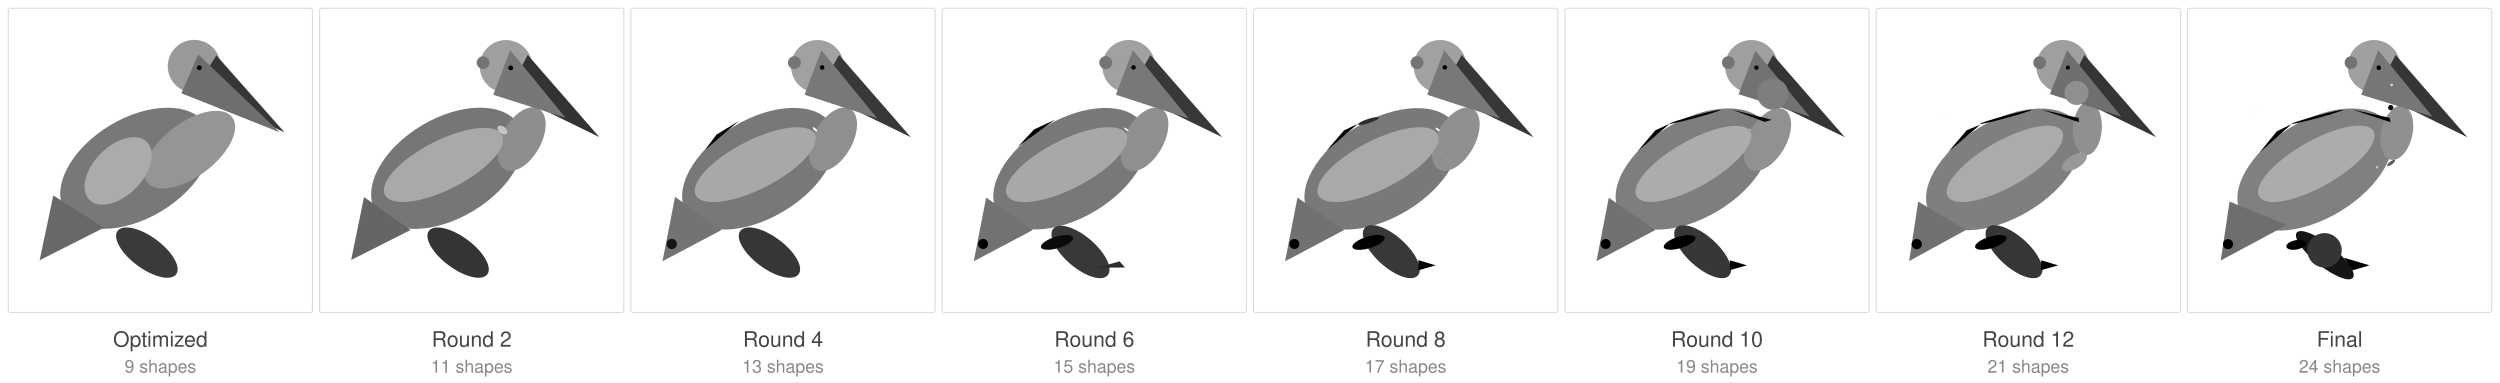
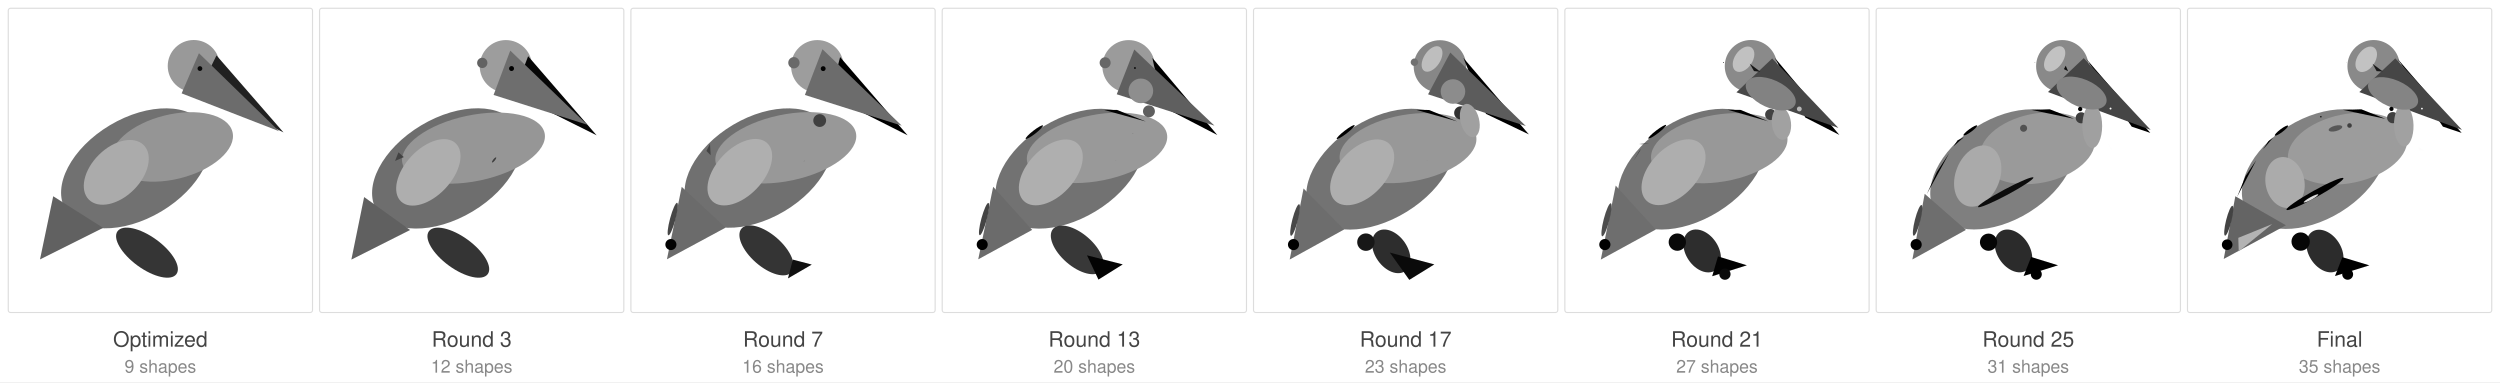
<svg xmlns="http://www.w3.org/2000/svg" viewBox="0 0 1060 162">
  <rect width="1060" height="162" fill="white" />
  <rect x="3.5" y="3.5" width="129" height="129" rx="1" fill="none" stroke="#ddd" stroke-width="0.5" />
  <svg x="4" y="4" width="128" height="128" viewBox="0 0 128 128">
    <rect width="128" height="128" fill="white" />
-     <ellipse cx="53.53" cy="67.35" rx="21.21" ry="35.10" fill="rgb(120,120,120)" transform="rotate(58.88 53.53 67.35)" />
-     <ellipse cx="76.36" cy="59.45" rx="11.38" ry="22.71" fill="rgb(149,149,149)" transform="rotate(-127.27 76.36 59.45)" />
-     <circle cx="78.33" cy="24.10" r="11.20" fill="rgb(153,153,153)" />
-     <polygon points="87.75,19.49 78.33,34.33 116.64,52.12" fill="rgb(54,54,54)" />
-     <polygon points="80.04,19.06 114.59,52.09 72.93,35.57" fill="rgb(110,110,110)" />
-     <ellipse cx="46.10" cy="68.47" rx="17.29" ry="10.44" fill="rgb(171,171,171)" transform="rotate(-45.23 46.10 68.47)" />
-     <polygon points="40.08,92.56 18.60,78.87 12.80,106.33" fill="rgb(104,104,104)" />
-     <circle cx="80.52" cy="24.73" r="1.04" fill="rgb(7,7,7)" />
-     <ellipse cx="58.27" cy="103.11" rx="15.45" ry="6.76" fill="rgb(58,58,58)" transform="rotate(36.46 58.27 103.11)" />
+     <ellipse cx="53.50" cy="67.37" rx="21.28" ry="34.53" fill="rgb(113,113,113)" transform="rotate(59.16 53.50 67.37)" />
+     <ellipse cx="69.00" cy="58.30" rx="13.70" ry="26.35" fill="rgb(149,149,149)" transform="rotate(-103.95 69.00 58.30)" />
+     <circle cx="78.15" cy="23.99" r="11.03" fill="rgb(153,153,153)" />
+     <polygon points="87.80,19.50 80.41,34.46 116.21,52.15" fill="rgb(33,33,33)" />
+     <polygon points="80.35,18.55 114.32,51.64 73.01,35.59" fill="rgb(108,108,108)" />
+     <ellipse cx="45.30" cy="69.08" rx="16.39" ry="10.47" fill="rgb(171,171,171)" transform="rotate(-44.75 45.30 69.08)" />
+     <polygon points="39.73,92.61 18.56,79.21 12.96,105.99" fill="rgb(97,97,97)" />
+     <circle cx="80.77" cy="25.07" r="1.02" fill="rgb(7,7,7)" />
+     <ellipse cx="58.32" cy="103.13" rx="15.44" ry="6.78" fill="rgb(53,53,53)" transform="rotate(36.06 58.32 103.13)" />
  </svg>
  <text x="68.0" y="147" text-anchor="middle" font-family="system-ui, Helvetica, Arial, sans-serif" font-size="9" font-weight="500" fill="#444">Optimized</text>
  <text x="68.0" y="158" text-anchor="middle" font-family="system-ui, Helvetica, Arial, sans-serif" font-size="7.5" fill="#888">9 shapes</text>
  <rect x="135.5" y="3.5" width="129" height="129" rx="1" fill="none" stroke="#ddd" stroke-width="0.5" />
  <svg x="136" y="4" width="128" height="128" viewBox="0 0 128 128">
    <rect width="128" height="128" fill="white" />
-     <ellipse cx="53.67" cy="67.35" rx="21.16" ry="35.44" fill="rgb(118,118,118)" transform="rotate(59.09 53.67 67.35)" />
-     <ellipse cx="85.18" cy="54.96" rx="8.27" ry="14.73" fill="rgb(142,142,142)" transform="rotate(-150.77 85.18 54.96)" />
-     <circle cx="78.55" cy="24.12" r="11.14" fill="rgb(160,160,160)" />
-     <polygon points="87.75,19.30 79.43,35.24 118.11,54.13" fill="rgb(51,51,51)" />
-     <polygon points="80.35,17.28 103.77,45.94 73.12,36.19" fill="rgb(119,119,119)" />
-     <ellipse cx="52.03" cy="65.93" rx="27.87" ry="10.42" fill="rgb(169,169,169)" transform="rotate(-27.08 52.03 65.93)" />
-     <polygon points="38.06,93.52 18.35,79.55 12.89,106.23" fill="rgb(101,101,101)" />
-     <circle cx="80.54" cy="24.77" r="1.03" fill="rgb(1,1,1)" />
-     <ellipse cx="58.24" cy="103.11" rx="15.43" ry="6.71" fill="rgb(52,52,52)" transform="rotate(36.60 58.24 103.11)" />
-     <circle cx="68.83" cy="22.56" r="2.70" fill="rgb(115,115,115)" />
-     <ellipse cx="76.99" cy="51.13" rx="1.49" ry="2.38" fill="rgb(197,197,197)" transform="rotate(-52.48 76.99 51.13)" />
-   </svg>
-   <text x="200.0" y="147" text-anchor="middle" font-family="system-ui, Helvetica, Arial, sans-serif" font-size="9" font-weight="500" fill="#444">Round 2</text>
-   <text x="200.0" y="158" text-anchor="middle" font-family="system-ui, Helvetica, Arial, sans-serif" font-size="7.5" fill="#888">11 shapes</text>
+     <ellipse cx="53.47" cy="67.41" rx="21.26" ry="34.69" fill="rgb(110,110,110)" transform="rotate(59.08 53.47 67.41)" />
+     <ellipse cx="64.76" cy="58.81" rx="13.97" ry="30.82" fill="rgb(150,150,150)" transform="rotate(-101.91 64.76 58.81)" />
+     <circle cx="78.49" cy="24.08" r="11.09" fill="rgb(157,157,157)" />
+     <polygon points="87.93,19.84 81.81,35.83 116.97,53.38" fill="rgb(6,6,6)" />
+     <polygon points="80.35,17.45 112.97,48.87 73.27,36.26" fill="rgb(110,110,110)" />
+     <ellipse cx="45.62" cy="69.09" rx="16.92" ry="9.92" fill="rgb(174,174,174)" transform="rotate(-46.91 45.62 69.09)" />
+     <polygon points="37.87,93.52 18.39,79.55 12.98,106.07" fill="rgb(96,96,96)" />
+     <circle cx="80.89" cy="25.06" r="1.06" fill="rgb(0,0,0)" />
+     <ellipse cx="58.33" cy="103.14" rx="15.43" ry="6.78" fill="rgb(52,52,52)" transform="rotate(36.07 58.33 103.14)" />
+     <circle cx="68.48" cy="22.67" r="2.18" fill="rgb(98,98,98)" />
+     <ellipse cx="73.50" cy="63.81" rx="0.38" ry="1.38" fill="rgb(61,61,61)" transform="rotate(38.85 73.50 63.81)" />
+     <polygon points="31.50,64.24 32.94,60.59 35.22,62.60" fill="rgb(66,66,66)" />
+   </svg>
+   <text x="200.0" y="147" text-anchor="middle" font-family="system-ui, Helvetica, Arial, sans-serif" font-size="9" font-weight="500" fill="#444">Round 3</text>
+   <text x="200.0" y="158" text-anchor="middle" font-family="system-ui, Helvetica, Arial, sans-serif" font-size="7.5" fill="#888">12 shapes</text>
  <rect x="267.5" y="3.5" width="129" height="129" rx="1" fill="none" stroke="#ddd" stroke-width="0.5" />
  <svg x="268" y="4" width="128" height="128" viewBox="0 0 128 128">
    <rect width="128" height="128" fill="white" />
-     <ellipse cx="53.80" cy="67.54" rx="20.86" ry="35.94" fill="rgb(120,120,120)" transform="rotate(58.74 53.80 67.54)" />
-     <ellipse cx="85.25" cy="55.04" rx="8.18" ry="14.75" fill="rgb(143,143,143)" transform="rotate(-150.73 85.25 55.04)" />
-     <circle cx="78.60" cy="24.15" r="11.19" fill="rgb(161,161,161)" />
-     <polygon points="87.77,19.31 78.88,35.09 118.20,54.18" fill="rgb(56,56,56)" />
-     <polygon points="80.29,17.29 103.95,46.20 73.11,36.17" fill="rgb(120,120,120)" />
-     <ellipse cx="52.24" cy="65.82" rx="28.35" ry="10.34" fill="rgb(168,168,168)" transform="rotate(-27.16 52.24 65.82)" />
-     <polygon points="37.90,93.54 18.23,79.46 12.89,106.76" fill="rgb(115,115,115)" />
-     <circle cx="80.59" cy="24.62" r="0.97" fill="rgb(0,0,0)" />
-     <ellipse cx="58.25" cy="103.10" rx="15.40" ry="6.76" fill="rgb(54,54,54)" transform="rotate(36.53 58.25 103.10)" />
-     <circle cx="68.83" cy="22.54" r="2.74" fill="rgb(117,117,117)" />
-     <ellipse cx="77.53" cy="50.84" rx="0.47" ry="1.25" fill="rgb(250,250,250)" transform="rotate(-47.31 77.53 50.84)" />
-     <polygon points="45.24,47.32 30.87,59.66 35.82,53.04" fill="rgb(4,4,4)" />
-     <circle cx="16.83" cy="99.45" r="2.20" fill="rgb(20,20,20)" />
-   </svg>
-   <text x="332.0" y="147" text-anchor="middle" font-family="system-ui, Helvetica, Arial, sans-serif" font-size="9" font-weight="500" fill="#444">Round 4</text>
-   <text x="332.0" y="158" text-anchor="middle" font-family="system-ui, Helvetica, Arial, sans-serif" font-size="7.5" fill="#888">13 shapes</text>
+     <ellipse cx="53.67" cy="67.25" rx="21.30" ry="34.23" fill="rgb(112,112,112)" transform="rotate(59.31 53.67 67.25)" />
+     <ellipse cx="65.18" cy="58.67" rx="14.05" ry="30.40" fill="rgb(152,152,152)" transform="rotate(-101.98 65.18 58.67)" />
+     <circle cx="78.55" cy="24.12" r="11.13" fill="rgb(157,157,157)" />
+     <polygon points="88.20,20.20 84.02,36.82 116.82,53.37" fill="rgb(0,0,0)" />
+     <polygon points="80.72,16.86 114.35,49.29 73.27,36.27" fill="rgb(108,108,108)" />
+     <ellipse cx="45.68" cy="69.01" rx="16.94" ry="9.98" fill="rgb(175,175,175)" transform="rotate(-46.61 45.68 69.01)" />
+     <polygon points="39.65,92.52 21.05,75.22 14.78,105.93" fill="rgb(107,107,107)" />
+     <circle cx="81.03" cy="25.10" r="1.04" fill="rgb(0,0,0)" />
+     <ellipse cx="57.00" cy="102.16" rx="14.06" ry="6.83" fill="rgb(52,52,52)" transform="rotate(41.24 57.00 102.16)" />
+     <circle cx="68.62" cy="22.60" r="2.40" fill="rgb(105,105,105)" />
+     <ellipse cx="72.98" cy="64.29" rx="0.02" ry="0.48" fill="rgb(0,0,0)" transform="rotate(37.96 72.98 64.29)" />
+     <polygon points="31.51,60.02 33.05,56.96 33.32,61.82" fill="rgb(68,68,68)" />
+     <circle cx="16.46" cy="99.69" r="2.35" fill="rgb(2,2,2)" />
+     <ellipse cx="17.24" cy="88.88" rx="1.15" ry="7.14" fill="rgb(70,70,70)" transform="rotate(15.08 17.24 88.88)" />
+     <polygon points="66.09,114.05 68.16,106.07 76.20,108.18" fill="rgb(16,16,16)" />
+     <circle cx="79.55" cy="47.11" r="2.72" fill="rgb(64,64,64)" />
+   </svg>
+   <text x="332.0" y="147" text-anchor="middle" font-family="system-ui, Helvetica, Arial, sans-serif" font-size="9" font-weight="500" fill="#444">Round 7</text>
+   <text x="332.0" y="158" text-anchor="middle" font-family="system-ui, Helvetica, Arial, sans-serif" font-size="7.5" fill="#888">16 shapes</text>
  <rect x="399.5" y="3.5" width="129" height="129" rx="1" fill="none" stroke="#ddd" stroke-width="0.5" />
  <svg x="400" y="4" width="128" height="128" viewBox="0 0 128 128">
    <rect width="128" height="128" fill="white" />
-     <ellipse cx="53.83" cy="67.53" rx="20.80" ry="36.03" fill="rgb(120,120,120)" transform="rotate(58.89 53.83 67.53)" />
-     <ellipse cx="85.26" cy="55.04" rx="8.18" ry="14.73" fill="rgb(143,143,143)" transform="rotate(-150.67 85.26 55.04)" />
-     <circle cx="78.60" cy="24.15" r="11.20" fill="rgb(161,161,161)" />
-     <polygon points="87.77,19.32 78.83,35.07 118.21,54.19" fill="rgb(56,56,56)" />
-     <polygon points="80.33,17.28 103.99,46.25 73.13,36.17" fill="rgb(120,120,120)" />
-     <ellipse cx="52.23" cy="65.81" rx="28.39" ry="10.33" fill="rgb(168,168,168)" transform="rotate(-27.17 52.23 65.81)" />
-     <polygon points="37.93,93.52 18.13,79.77 12.87,106.78" fill="rgb(114,114,114)" />
-     <circle cx="80.61" cy="24.59" r="0.97" fill="rgb(0,0,0)" />
-     <ellipse cx="58.13" cy="102.83" rx="15.19" ry="6.65" fill="rgb(56,56,56)" transform="rotate(40.65 58.13 102.83)" />
-     <circle cx="68.83" cy="22.54" r="2.75" fill="rgb(117,117,117)" />
-     <ellipse cx="77.56" cy="50.87" rx="0.37" ry="1.13" fill="rgb(254,254,254)" transform="rotate(-52.03 77.56 50.87)" />
-     <polygon points="47.26,46.76 31.59,58.20 38.42,50.92" fill="rgb(0,0,0)" />
-     <circle cx="16.81" cy="99.44" r="2.14" fill="rgb(1,1,1)" />
-     <ellipse cx="48.19" cy="98.78" rx="7.12" ry="2.46" fill="rgb(10,10,10)" transform="rotate(-16.97 48.19 98.78)" />
-     <polygon points="65.02,109.52 74.74,106.82 77.00,109.43" fill="rgb(46,46,46)" />
-   </svg>
-   <text x="464.0" y="147" text-anchor="middle" font-family="system-ui, Helvetica, Arial, sans-serif" font-size="9" font-weight="500" fill="#444">Round 6</text>
-   <text x="464.0" y="158" text-anchor="middle" font-family="system-ui, Helvetica, Arial, sans-serif" font-size="7.5" fill="#888">15 shapes</text>
+     <ellipse cx="53.59" cy="67.53" rx="21.12" ry="34.51" fill="rgb(114,114,114)" transform="rotate(58.83 53.59 67.53)" />
+     <ellipse cx="65.14" cy="58.68" rx="13.99" ry="30.22" fill="rgb(153,153,153)" transform="rotate(-101.27 65.14 58.68)" />
+     <circle cx="78.53" cy="24.13" r="11.13" fill="rgb(155,155,155)" />
+     <polygon points="88.60,20.56 93.11,41.33 116.14,53.26" fill="rgb(0,0,0)" />
+     <polygon points="80.93,16.99 114.93,49.27 73.50,35.97" fill="rgb(95,95,95)" />
+     <ellipse cx="45.55" cy="69.10" rx="16.68" ry="10.01" fill="rgb(175,175,175)" transform="rotate(-46.79 45.55 69.10)" />
+     <polygon points="37.64,93.47 21.11,75.19 14.77,105.95" fill="rgb(107,107,107)" />
+     <circle cx="81.22" cy="24.84" r="0.40" fill="rgb(0,0,0)" />
+     <ellipse cx="56.74" cy="101.95" rx="13.56" ry="6.92" fill="rgb(56,56,56)" transform="rotate(41.01 56.74 101.95)" />
+     <circle cx="68.58" cy="22.61" r="2.34" fill="rgb(103,103,103)" />
+     <ellipse cx="73.11" cy="64.12" rx="0.01" ry="0.23" fill="rgb(0,0,0)" transform="rotate(37.96 73.11 64.12)" />
+     <polygon points="28.55,64.39 30.90,60.49 32.55,57.75" fill="rgb(4,4,4)" />
+     <circle cx="16.46" cy="99.69" r="2.34" fill="rgb(0,0,0)" />
+     <ellipse cx="17.24" cy="88.88" rx="1.15" ry="7.09" fill="rgb(68,68,68)" transform="rotate(15.14 17.24 88.88)" />
+     <polygon points="65.74,114.55 60.89,104.26 76.05,108.10" fill="rgb(3,3,3)" />
+     <circle cx="80.37" cy="52.71" r="0.10" fill="rgb(15,15,15)" />
+     <ellipse cx="38.55" cy="52.03" rx="4.63" ry="0.73" fill="rgb(7,7,7)" transform="rotate(-37.82 38.55 52.03)" />
+     <polygon points="68.16,42.63 85.85,47.53 73.64,42.62" fill="rgb(3,3,3)" />
+     <circle cx="83.72" cy="34.53" r="5.23" fill="rgb(142,142,142)" />
+     <circle cx="87.15" cy="43.20" r="2.53" fill="rgb(95,95,95)" />
+   </svg>
+   <text x="464.0" y="147" text-anchor="middle" font-family="system-ui, Helvetica, Arial, sans-serif" font-size="9" font-weight="500" fill="#444">Round 13</text>
+   <text x="464.0" y="158" text-anchor="middle" font-family="system-ui, Helvetica, Arial, sans-serif" font-size="7.5" fill="#888">20 shapes</text>
  <rect x="531.5" y="3.5" width="129" height="129" rx="1" fill="none" stroke="#ddd" stroke-width="0.5" />
  <svg x="532" y="4" width="128" height="128" viewBox="0 0 128 128">
    <rect width="128" height="128" fill="white" />
-     <ellipse cx="53.86" cy="67.59" rx="20.71" ry="36.17" fill="rgb(121,121,121)" transform="rotate(58.91 53.86 67.59)" />
-     <ellipse cx="85.29" cy="55.03" rx="8.15" ry="14.70" fill="rgb(144,144,144)" transform="rotate(-150.74 85.29 55.03)" />
-     <circle cx="78.60" cy="24.15" r="11.20" fill="rgb(161,161,161)" />
-     <polygon points="87.77,19.32 78.82,35.07 118.22,54.20" fill="rgb(55,55,55)" />
-     <polygon points="80.35,17.27 104.01,46.25 73.13,36.18" fill="rgb(120,120,120)" />
-     <ellipse cx="52.24" cy="65.81" rx="28.36" ry="10.32" fill="rgb(169,169,169)" transform="rotate(-27.15 52.24 65.81)" />
-     <polygon points="37.91,93.51 18.13,79.81 12.87,106.78" fill="rgb(113,113,113)" />
-     <circle cx="80.61" cy="24.58" r="0.97" fill="rgb(0,0,0)" />
-     <ellipse cx="57.91" cy="102.70" rx="15.12" ry="6.59" fill="rgb(56,56,56)" transform="rotate(41.99 57.91 102.70)" />
-     <circle cx="68.83" cy="22.54" r="2.74" fill="rgb(117,117,117)" />
-     <ellipse cx="77.58" cy="50.89" rx="0.39" ry="1.11" fill="rgb(254,254,254)" transform="rotate(-52.31 77.58 50.89)" />
-     <polygon points="43.75,48.49 30.31,60.09 37.86,51.27" fill="rgb(0,0,0)" />
-     <circle cx="16.81" cy="99.44" r="2.13" fill="rgb(0,0,0)" />
-     <ellipse cx="48.25" cy="98.77" rx="7.11" ry="2.48" fill="rgb(2,2,2)" transform="rotate(-17.11 48.25 98.77)" />
-     <polygon points="69.36,110.61 69.42,106.31 76.74,108.51" fill="rgb(4,4,4)" />
-     <circle cx="81.70" cy="60.75" r="0.18" fill="rgb(87,87,87)" />
-     <ellipse cx="48.23" cy="47.32" rx="4.65" ry="0.90" fill="rgb(45,45,45)" transform="rotate(-18.27 48.23 47.32)" />
-   </svg>
-   <text x="596.0" y="147" text-anchor="middle" font-family="system-ui, Helvetica, Arial, sans-serif" font-size="9" font-weight="500" fill="#444">Round 8</text>
-   <text x="596.0" y="158" text-anchor="middle" font-family="system-ui, Helvetica, Arial, sans-serif" font-size="7.5" fill="#888">17 shapes</text>
+     <ellipse cx="53.40" cy="67.73" rx="21.17" ry="34.66" fill="rgb(115,115,115)" transform="rotate(58.25 53.40 67.73)" />
+     <ellipse cx="65.00" cy="58.81" rx="14.19" ry="29.34" fill="rgb(152,152,152)" transform="rotate(-99.88 65.00 58.81)" />
+     <circle cx="78.54" cy="24.18" r="11.14" fill="rgb(135,135,135)" />
+     <polygon points="88.50,20.59 98.05,44.28 116.24,52.99" fill="rgb(0,0,0)" />
+     <polygon points="82.93,18.29 114.96,49.45 73.50,35.99" fill="rgb(92,92,92)" />
+     <ellipse cx="45.56" cy="69.06" rx="16.66" ry="10.07" fill="rgb(174,174,174)" transform="rotate(-46.63 45.56 69.06)" />
+     <polygon points="37.90,93.30 20.70,75.91 14.83,106.04" fill="rgb(109,109,109)" />
+     <circle cx="82.54" cy="26.32" r="0.03" fill="rgb(0,0,0)" />
+     <ellipse cx="57.88" cy="102.57" rx="10.25" ry="6.85" fill="rgb(45,45,45)" transform="rotate(54.80 57.88 102.57)" />
+     <circle cx="67.72" cy="22.38" r="1.58" fill="rgb(112,112,112)" />
+     <ellipse cx="73.08" cy="64.15" rx="0.01" ry="0.17" fill="rgb(0,0,0)" transform="rotate(37.91 73.08 64.15)" />
+     <polygon points="28.49,64.49 30.18,61.63 32.56,57.62" fill="rgb(0,0,0)" />
+     <circle cx="16.45" cy="99.70" r="2.36" fill="rgb(0,0,0)" />
+     <ellipse cx="17.11" cy="89.28" rx="1.17" ry="6.92" fill="rgb(72,72,72)" transform="rotate(14.52 17.11 89.28)" />
+     <polygon points="65.54,114.67 57.28,103.09 76.16,108.10" fill="rgb(10,10,10)" />
+     <circle cx="80.39" cy="52.64" r="0.00" fill="rgb(5,5,5)" />
+     <ellipse cx="38.56" cy="51.99" rx="4.78" ry="0.70" fill="rgb(1,1,1)" transform="rotate(-37.64 38.56 51.99)" />
+     <polygon points="68.56,42.60 85.83,47.46 73.89,42.63" fill="rgb(0,0,0)" />
+     <circle cx="84.06" cy="34.80" r="5.21" fill="rgb(140,140,140)" />
+     <circle cx="87.36" cy="43.87" r="2.80" fill="rgb(50,50,50)" />
+     <ellipse cx="91.20" cy="47.11" rx="7.22" ry="3.95" fill="rgb(160,160,160)" transform="rotate(-104.35 91.20 47.11)" />
+     <circle cx="47.15" cy="98.67" r="3.70" fill="rgb(23,23,23)" />
+     <ellipse cx="75.19" cy="21.00" rx="6.06" ry="3.49" fill="rgb(190,190,190)" transform="rotate(-56.84 75.19 21.00)" />
+   </svg>
+   <text x="596.0" y="147" text-anchor="middle" font-family="system-ui, Helvetica, Arial, sans-serif" font-size="9" font-weight="500" fill="#444">Round 17</text>
+   <text x="596.0" y="158" text-anchor="middle" font-family="system-ui, Helvetica, Arial, sans-serif" font-size="7.5" fill="#888">23 shapes</text>
  <rect x="663.5" y="3.5" width="129" height="129" rx="1" fill="none" stroke="#ddd" stroke-width="0.5" />
  <svg x="664" y="4" width="128" height="128" viewBox="0 0 128 128">
    <rect width="128" height="128" fill="white" />
-     <ellipse cx="53.78" cy="67.67" rx="20.69" ry="36.13" fill="rgb(126,126,126)" transform="rotate(59.01 53.78 67.67)" />
-     <ellipse cx="85.38" cy="55.15" rx="8.03" ry="14.58" fill="rgb(145,145,145)" transform="rotate(-150.21 85.38 55.15)" />
-     <circle cx="78.59" cy="24.15" r="11.18" fill="rgb(159,159,159)" />
-     <polygon points="87.76,19.32 79.04,35.21 118.20,54.17" fill="rgb(53,53,53)" />
-     <polygon points="80.27,17.52 103.30,45.42 73.15,35.95" fill="rgb(114,114,114)" />
-     <ellipse cx="53.99" cy="65.49" rx="27.71" ry="9.77" fill="rgb(172,172,172)" transform="rotate(-29.63 53.99 65.49)" />
-     <polygon points="37.87,93.52 18.12,79.84 12.90,106.75" fill="rgb(113,113,113)" />
-     <circle cx="80.71" cy="24.67" r="0.91" fill="rgb(0,0,0)" />
-     <ellipse cx="57.92" cy="102.72" rx="15.11" ry="6.56" fill="rgb(55,55,55)" transform="rotate(41.97 57.92 102.72)" />
-     <circle cx="68.81" cy="22.54" r="2.70" fill="rgb(115,115,115)" />
-     <ellipse cx="78.05" cy="50.97" rx="0.15" ry="0.61" fill="rgb(254,254,254)" transform="rotate(-38.10 78.05 50.97)" />
-     <polygon points="44.00,48.39 30.32,60.14 37.82,51.30" fill="rgb(0,0,0)" />
-     <circle cx="16.80" cy="99.44" r="2.12" fill="rgb(0,0,0)" />
-     <ellipse cx="48.15" cy="98.78" rx="7.00" ry="2.45" fill="rgb(0,0,0)" transform="rotate(-17.18 48.15 98.78)" />
-     <polygon points="69.40,110.55 69.43,106.35 76.69,108.51" fill="rgb(0,0,0)" />
-     <circle cx="82.26" cy="58.83" r="0.01" fill="rgb(84,84,84)" />
-     <ellipse cx="54.57" cy="45.54" rx="11.16" ry="0.52" fill="rgb(4,4,4)" transform="rotate(-15.08 54.57 45.54)" />
-     <polygon points="70.13,42.40 87.25,46.81 84.19,47.68" fill="rgb(10,10,10)" />
-     <circle cx="87.64" cy="35.87" r="6.64" fill="rgb(126,126,126)" />
-   </svg>
-   <text x="728.0" y="147" text-anchor="middle" font-family="system-ui, Helvetica, Arial, sans-serif" font-size="9" font-weight="500" fill="#444">Round 10</text>
-   <text x="728.0" y="158" text-anchor="middle" font-family="system-ui, Helvetica, Arial, sans-serif" font-size="7.5" fill="#888">19 shapes</text>
+     <ellipse cx="53.40" cy="67.73" rx="21.21" ry="34.51" fill="rgb(116,116,116)" transform="rotate(58.23 53.40 67.73)" />
+     <ellipse cx="64.97" cy="58.84" rx="14.23" ry="29.25" fill="rgb(152,152,152)" transform="rotate(-99.73 64.97 58.84)" />
+     <circle cx="78.39" cy="24.05" r="11.09" fill="rgb(138,138,138)" />
+     <polygon points="88.53,20.53 101.46,45.84 115.89,53.21" fill="rgb(0,0,0)" />
+     <polygon points="87.41,20.78 115.48,50.23 72.24,35.14" fill="rgb(71,71,71)" />
+     <ellipse cx="45.58" cy="69.03" rx="16.64" ry="10.09" fill="rgb(174,174,174)" transform="rotate(-46.68 45.58 69.03)" />
+     <polygon points="38.04,93.32 21.06,74.69 14.74,106.07" fill="rgb(110,110,110)" />
+     <circle cx="81.54" cy="24.48" r="0.00" fill="rgb(0,0,0)" />
+     <ellipse cx="57.71" cy="102.40" rx="9.94" ry="6.89" fill="rgb(45,45,45)" transform="rotate(56.05 57.71 102.40)" />
+     <circle cx="66.81" cy="22.50" r="0.19" fill="rgb(1,1,1)" />
+     <ellipse cx="73.15" cy="64.05" rx="0.00" ry="0.13" fill="rgb(0,0,0)" transform="rotate(37.91 73.15 64.05)" />
+     <polygon points="28.49,64.42 31.09,60.06 31.88,59.00" fill="rgb(0,0,0)" />
+     <circle cx="16.46" cy="99.70" r="2.37" fill="rgb(0,0,0)" />
+     <ellipse cx="17.16" cy="89.19" rx="1.20" ry="7.23" fill="rgb(77,77,77)" transform="rotate(14.56 17.16 89.19)" />
+     <polygon points="61.96,113.12 64.43,104.71 76.68,108.49" fill="rgb(2,2,2)" />
+     <circle cx="80.40" cy="52.61" r="0.00" fill="rgb(3,3,3)" />
+     <ellipse cx="38.66" cy="51.87" rx="4.74" ry="0.68" fill="rgb(0,0,0)" transform="rotate(-37.34 38.66 51.87)" />
+     <polygon points="68.53,42.54 85.74,47.45 74.02,42.60" fill="rgb(0,0,0)" />
+     <circle cx="98.91" cy="42.20" r="1.03" fill="rgb(185,185,185)" />
+     <circle cx="86.75" cy="44.57" r="2.34" fill="rgb(66,66,66)" />
+     <ellipse cx="91.33" cy="48.33" rx="6.96" ry="4.06" fill="rgb(161,161,161)" transform="rotate(-96.35 91.33 48.33)" />
+     <circle cx="47.19" cy="98.66" r="3.68" fill="rgb(9,9,9)" />
+     <ellipse cx="75.26" cy="21.11" rx="5.98" ry="3.79" fill="rgb(193,193,193)" transform="rotate(-55.96 75.26 21.11)" />
+     <polygon points="82.39,26.43 79.70,26.15 77.89,23.01" fill="rgb(23,23,23)" />
+     <circle cx="67.37" cy="112.24" r="2.39" fill="rgb(10,10,10)" />
+     <ellipse cx="86.80" cy="35.73" rx="11.34" ry="5.89" fill="rgb(130,130,130)" transform="rotate(24.36 86.80 35.73)" />
+     <polygon points="32.76,57.20 35.26,56.67 30.96,57.06" fill="rgb(64,64,64)" />
+   </svg>
+   <text x="728.0" y="147" text-anchor="middle" font-family="system-ui, Helvetica, Arial, sans-serif" font-size="9" font-weight="500" fill="#444">Round 21</text>
+   <text x="728.0" y="158" text-anchor="middle" font-family="system-ui, Helvetica, Arial, sans-serif" font-size="7.5" fill="#888">27 shapes</text>
  <rect x="795.5" y="3.5" width="129" height="129" rx="1" fill="none" stroke="#ddd" stroke-width="0.5" />
  <svg x="796" y="4" width="128" height="128" viewBox="0 0 128 128">
    <rect width="128" height="128" fill="white" />
-     <ellipse cx="53.69" cy="67.81" rx="20.57" ry="36.53" fill="rgb(127,127,127)" transform="rotate(58.94 53.69 67.81)" />
-     <ellipse cx="89.09" cy="50.41" rx="6.08" ry="11.34" fill="rgb(144,144,144)" transform="rotate(-176.93 89.09 50.41)" />
-     <circle cx="78.58" cy="24.14" r="11.18" fill="rgb(159,159,159)" />
-     <polygon points="87.76,19.31 79.68,35.42 118.19,54.18" fill="rgb(53,53,53)" />
-     <polygon points="80.45,17.32 103.48,45.48 73.16,35.88" fill="rgb(111,111,111)" />
-     <ellipse cx="54.07" cy="65.47" rx="27.87" ry="9.73" fill="rgb(171,171,171)" transform="rotate(-29.69 54.07 65.47)" />
-     <polygon points="37.57,93.50 17.32,81.47 13.48,106.70" fill="rgb(113,113,113)" />
-     <circle cx="80.76" cy="24.66" r="0.88" fill="rgb(0,0,0)" />
-     <ellipse cx="57.93" cy="102.73" rx="15.11" ry="6.56" fill="rgb(54,54,54)" transform="rotate(41.97 57.93 102.73)" />
-     <circle cx="68.81" cy="22.55" r="2.70" fill="rgb(115,115,115)" />
-     <ellipse cx="78.29" cy="50.98" rx="0.04" ry="0.30" fill="rgb(254,254,254)" transform="rotate(-24.53 78.29 50.98)" />
-     <polygon points="43.67,48.82 30.07,60.42 37.90,51.21" fill="rgb(0,0,0)" />
-     <circle cx="16.70" cy="99.52" r="2.18" fill="rgb(0,0,0)" />
-     <ellipse cx="48.11" cy="98.79" rx="6.96" ry="2.45" fill="rgb(0,0,0)" transform="rotate(-17.26 48.11 98.79)" />
-     <polygon points="69.42,110.54 69.44,106.37 76.68,108.51" fill="rgb(0,0,0)" />
-     <circle cx="89.54" cy="62.09" r="0.00" fill="rgb(19,19,19)" />
-     <ellipse cx="54.40" cy="45.55" rx="11.35" ry="0.53" fill="rgb(0,0,0)" transform="rotate(-15.24 54.40 45.55)" />
-     <polygon points="69.54,42.48 85.34,46.02 85.48,47.81" fill="rgb(1,1,1)" />
-     <circle cx="84.47" cy="35.40" r="5.11" fill="rgb(143,143,143)" />
-     <ellipse cx="83.53" cy="64.67" rx="5.95" ry="2.83" fill="rgb(153,153,153)" transform="rotate(-30.81 83.53 64.67)" />
-     <polygon points="25.70,44.99 28.72,44.97 27.46,45.02" fill="rgb(154,154,154)" />
-   </svg>
-   <text x="860.0" y="147" text-anchor="middle" font-family="system-ui, Helvetica, Arial, sans-serif" font-size="9" font-weight="500" fill="#444">Round 12</text>
-   <text x="860.0" y="158" text-anchor="middle" font-family="system-ui, Helvetica, Arial, sans-serif" font-size="7.5" fill="#888">21 shapes</text>
+     <ellipse cx="53.26" cy="67.82" rx="21.29" ry="33.86" fill="rgb(127,127,127)" transform="rotate(57.88 53.26 67.82)" />
+     <ellipse cx="67.87" cy="58.88" rx="14.72" ry="24.73" fill="rgb(154,154,154)" transform="rotate(-101.22 67.87 58.88)" />
+     <circle cx="78.40" cy="24.07" r="11.09" fill="rgb(137,137,137)" />
+     <polygon points="88.46,20.82 107.83,49.69 115.73,52.35" fill="rgb(0,0,0)" />
+     <polygon points="87.51,20.64 115.89,51.08 72.32,35.02" fill="rgb(69,69,69)" />
+     <ellipse cx="42.55" cy="70.65" rx="13.46" ry="9.37" fill="rgb(170,170,170)" transform="rotate(-68.28 42.55 70.65)" />
+     <polygon points="37.55,93.48 20.07,78.18 14.85,106.02" fill="rgb(110,110,110)" />
+     <circle cx="81.47" cy="24.55" r="0.00" fill="rgb(0,0,0)" />
+     <ellipse cx="57.71" cy="102.40" rx="9.93" ry="6.87" fill="rgb(43,43,43)" transform="rotate(55.93 57.71 102.40)" />
+     <circle cx="66.81" cy="22.50" r="0.11" fill="rgb(0,0,0)" />
+     <ellipse cx="73.78" cy="63.26" rx="0.00" ry="0.11" fill="rgb(0,0,0)" transform="rotate(37.91 73.78 63.26)" />
+     <polygon points="20.94,78.34 25.25,68.89 30.47,60.93" fill="rgb(0,0,0)" />
+     <circle cx="16.45" cy="99.71" r="2.36" fill="rgb(0,0,0)" />
+     <ellipse cx="17.06" cy="89.43" rx="1.16" ry="6.73" fill="rgb(72,72,72)" transform="rotate(14.32 17.06 89.43)" />
+     <polygon points="62.01,113.03 65.21,104.97 76.62,108.49" fill="rgb(0,0,0)" />
+     <circle cx="80.39" cy="52.66" r="0.00" fill="rgb(3,3,3)" />
+     <ellipse cx="39.40" cy="51.31" rx="3.58" ry="0.66" fill="rgb(0,0,0)" transform="rotate(-35.92 39.40 51.31)" />
+     <polygon points="65.33,42.59 83.40,46.38 73.10,42.34" fill="rgb(0,0,0)" />
+     <circle cx="98.87" cy="42.03" r="0.41" fill="rgb(252,252,252)" />
+     <circle cx="86.44" cy="45.95" r="2.35" fill="rgb(62,62,62)" />
+     <ellipse cx="91.11" cy="49.44" rx="9.33" ry="4.20" fill="rgb(160,160,160)" transform="rotate(-90.05 91.11 49.44)" />
+     <circle cx="47.14" cy="98.69" r="3.65" fill="rgb(6,6,6)" />
+     <ellipse cx="75.17" cy="20.95" rx="6.05" ry="3.53" fill="rgb(194,194,194)" transform="rotate(-55.12 75.17 20.95)" />
+     <polygon points="80.87,26.18 79.86,23.87 79.11,25.31" fill="rgb(11,11,11)" />
+     <circle cx="67.39" cy="112.28" r="2.33" fill="rgb(0,0,0)" />
+     <ellipse cx="86.61" cy="35.45" rx="11.24" ry="5.88" fill="rgb(131,131,131)" transform="rotate(23.02 86.61 35.45)" />
+     <polygon points="32.24,58.09 36.70,54.17 34.02,55.48" fill="rgb(11,11,11)" />
+     <circle cx="86.00" cy="42.23" r="0.92" fill="rgb(1,1,1)" />
+     <ellipse cx="54.43" cy="77.52" rx="13.29" ry="1.27" fill="rgb(12,12,12)" transform="rotate(-28.07 54.43 77.52)" />
+     <polygon points="99.04,58.92 97.60,56.26 100.00,60.72" fill="rgb(209,209,209)" />
+     <circle cx="62.00" cy="50.38" r="1.51" fill="rgb(82,82,82)" />
+   </svg>
+   <text x="860.0" y="147" text-anchor="middle" font-family="system-ui, Helvetica, Arial, sans-serif" font-size="9" font-weight="500" fill="#444">Round 25</text>
+   <text x="860.0" y="158" text-anchor="middle" font-family="system-ui, Helvetica, Arial, sans-serif" font-size="7.5" fill="#888">31 shapes</text>
  <rect x="927.5" y="3.5" width="129" height="129" rx="1" fill="none" stroke="#ddd" stroke-width="0.5" />
  <svg x="928" y="4" width="128" height="128" viewBox="0 0 128 128">
    <rect width="128" height="128" fill="white" />
-     <ellipse cx="53.61" cy="67.89" rx="20.67" ry="36.46" fill="rgb(128,128,128)" transform="rotate(58.67 53.61 67.89)" />
-     <ellipse cx="88.29" cy="52.30" rx="6.60" ry="11.72" fill="rgb(144,144,144)" transform="rotate(-167.24 88.29 52.30)" />
-     <circle cx="78.57" cy="24.13" r="11.16" fill="rgb(160,160,160)" />
-     <polygon points="87.75,19.30 79.27,35.13 118.19,54.20" fill="rgb(53,53,53)" />
-     <polygon points="80.37,17.27 103.46,45.53 73.15,36.16" fill="rgb(118,118,118)" />
-     <ellipse cx="54.10" cy="65.45" rx="27.88" ry="9.71" fill="rgb(172,172,172)" transform="rotate(-29.70 54.10 65.45)" />
-     <polygon points="41.59,91.41 17.35,81.47 13.58,106.45" fill="rgb(110,110,110)" />
-     <circle cx="80.58" cy="24.73" r="0.99" fill="rgb(0,0,0)" />
-     <ellipse cx="57.73" cy="104.21" rx="15.28" ry="4.63" fill="rgb(21,21,21)" transform="rotate(38.80 57.73 104.21)" />
-     <circle cx="68.80" cy="22.56" r="2.68" fill="rgb(114,114,114)" />
-     <ellipse cx="78.30" cy="51.00" rx="0.02" ry="0.23" fill="rgb(254,254,254)" transform="rotate(-18.25 78.30 51.00)" />
-     <polygon points="43.68,48.60 29.90,60.79 37.40,51.65" fill="rgb(0,0,0)" />
-     <circle cx="16.67" cy="99.53" r="2.15" fill="rgb(0,0,0)" />
-     <ellipse cx="45.56" cy="99.82" rx="4.22" ry="1.98" fill="rgb(0,0,0)" transform="rotate(-11.08 45.56 99.82)" />
-     <polygon points="69.43,110.62 65.85,105.27 76.69,108.50" fill="rgb(0,0,0)" />
-     <circle cx="83.54" cy="67.64" r="0.00" fill="rgb(7,7,7)" />
-     <ellipse cx="54.51" cy="45.56" rx="11.23" ry="0.52" fill="rgb(0,0,0)" transform="rotate(-15.22 54.51 45.56)" />
-     <polygon points="69.51,42.50 85.23,45.96 85.56,47.81" fill="rgb(0,0,0)" />
-     <circle cx="86.08" cy="32.01" r="0.56" fill="rgb(213,213,213)" />
-     <ellipse cx="79.88" cy="66.86" rx="0.60" ry="0.53" fill="rgb(196,196,196)" transform="rotate(-28.19 79.88 66.86)" />
-     <polygon points="26.45,46.80 29.00,42.81 27.58,43.71" fill="rgb(251,251,251)" />
-     <circle cx="85.68" cy="41.63" r="1.14" fill="rgb(14,14,14)" />
-     <ellipse cx="85.84" cy="65.11" rx="2.02" ry="0.70" fill="rgb(92,92,92)" transform="rotate(-36.49 85.84 65.11)" />
-     <circle cx="57.60" cy="102.14" r="7.29" fill="rgb(53,53,53)" />
+     <ellipse cx="53.37" cy="67.70" rx="21.29" ry="33.76" fill="rgb(130,130,130)" transform="rotate(58.21 53.37 67.70)" />
+     <ellipse cx="67.37" cy="59.03" rx="14.63" ry="25.66" fill="rgb(156,156,156)" transform="rotate(-101.66 67.37 59.03)" />
+     <circle cx="78.41" cy="24.07" r="11.10" fill="rgb(137,137,137)" />
+     <polygon points="88.45,20.80 107.79,49.69 115.74,52.35" fill="rgb(0,0,0)" />
+     <polygon points="87.61,20.74 115.89,51.06 72.34,35.04" fill="rgb(70,70,70)" />
+     <ellipse cx="40.85" cy="73.38" rx="10.88" ry="8.24" fill="rgb(171,171,171)" transform="rotate(-101.37 40.85 73.38)" />
+     <polygon points="41.23,91.52 19.78,79.21 14.86,105.80" fill="rgb(100,100,100)" />
+     <circle cx="81.43" cy="24.36" r="0.00" fill="rgb(0,0,0)" />
+     <ellipse cx="57.77" cy="102.44" rx="9.82" ry="6.86" fill="rgb(44,44,44)" transform="rotate(56.86 57.77 102.44)" />
+     <circle cx="66.78" cy="22.51" r="0.08" fill="rgb(0,0,0)" />
+     <ellipse cx="73.84" cy="63.17" rx="0.00" ry="0.10" fill="rgb(0,0,0)" transform="rotate(37.88 73.84 63.17)" />
+     <polygon points="20.53,79.48 24.11,70.68 28.65,63.93" fill="rgb(0,0,0)" />
+     <circle cx="16.32" cy="99.75" r="2.25" fill="rgb(0,0,0)" />
+     <ellipse cx="16.99" cy="89.59" rx="1.14" ry="6.53" fill="rgb(67,67,67)" transform="rotate(14.03 16.99 89.59)" />
+     <polygon points="62.03,113.04 65.17,105.05 76.62,108.51" fill="rgb(0,0,0)" />
+     <circle cx="80.38" cy="52.67" r="0.00" fill="rgb(2,2,2)" />
+     <ellipse cx="39.34" cy="51.37" rx="3.50" ry="0.67" fill="rgb(0,0,0)" transform="rotate(-36.85 39.34 51.37)" />
+     <polygon points="65.44,42.59 83.42,46.40 73.19,42.34" fill="rgb(0,0,0)" />
+     <circle cx="98.90" cy="42.05" r="0.39" fill="rgb(254,254,254)" />
+     <circle cx="86.51" cy="45.88" r="2.38" fill="rgb(64,64,64)" />
+     <ellipse cx="91.19" cy="49.17" rx="8.90" ry="4.14" fill="rgb(161,161,161)" transform="rotate(-91.31 91.19 49.17)" />
+     <circle cx="47.48" cy="98.43" r="3.89" fill="rgb(6,6,6)" />
+     <ellipse cx="75.28" cy="21.14" rx="5.97" ry="3.80" fill="rgb(194,194,194)" transform="rotate(-56.40 75.28 21.14)" />
+     <polygon points="82.30,26.30 77.96,23.04 79.70,26.18" fill="rgb(26,26,26)" />
+     <circle cx="67.41" cy="112.30" r="2.31" fill="rgb(0,0,0)" />
+     <ellipse cx="86.66" cy="35.62" rx="11.30" ry="5.74" fill="rgb(132,132,132)" transform="rotate(23.27 86.66 35.62)" />
+     <polygon points="31.48,59.42 35.88,54.27 33.83,55.84" fill="rgb(0,0,0)" />
+     <circle cx="85.98" cy="42.18" r="0.90" fill="rgb(0,0,0)" />
+     <ellipse cx="53.54" cy="78.25" rx="13.79" ry="1.45" fill="rgb(0,0,0)" transform="rotate(-29.10 53.54 78.25)" />
+     <polygon points="99.81,59.76 97.28,58.20 97.80,59.88" fill="rgb(253,253,253)" />
+     <circle cx="56.05" cy="45.51" r="0.32" fill="rgb(0,0,0)" />
+     <ellipse cx="51.86" cy="80.13" rx="3.51" ry="0.56" fill="rgb(218,218,218)" transform="rotate(-28.74 51.86 80.13)" />
+     <polygon points="35.40,91.01 21.04,96.84 21.22,102.61" fill="rgb(179,179,179)" />
+     <circle cx="68.20" cy="49.21" r="0.98" fill="rgb(63,63,63)" />
+     <ellipse cx="62.24" cy="50.45" rx="2.97" ry="1.16" fill="rgb(87,87,87)" transform="rotate(-14.86 62.24 50.45)" />
  </svg>
  <text x="992.0" y="147" text-anchor="middle" font-family="system-ui, Helvetica, Arial, sans-serif" font-size="9" font-weight="500" fill="#444">Final</text>
-   <text x="992.0" y="158" text-anchor="middle" font-family="system-ui, Helvetica, Arial, sans-serif" font-size="7.5" fill="#888">24 shapes</text>
+   <text x="992.0" y="158" text-anchor="middle" font-family="system-ui, Helvetica, Arial, sans-serif" font-size="7.5" fill="#888">35 shapes</text>
</svg>
